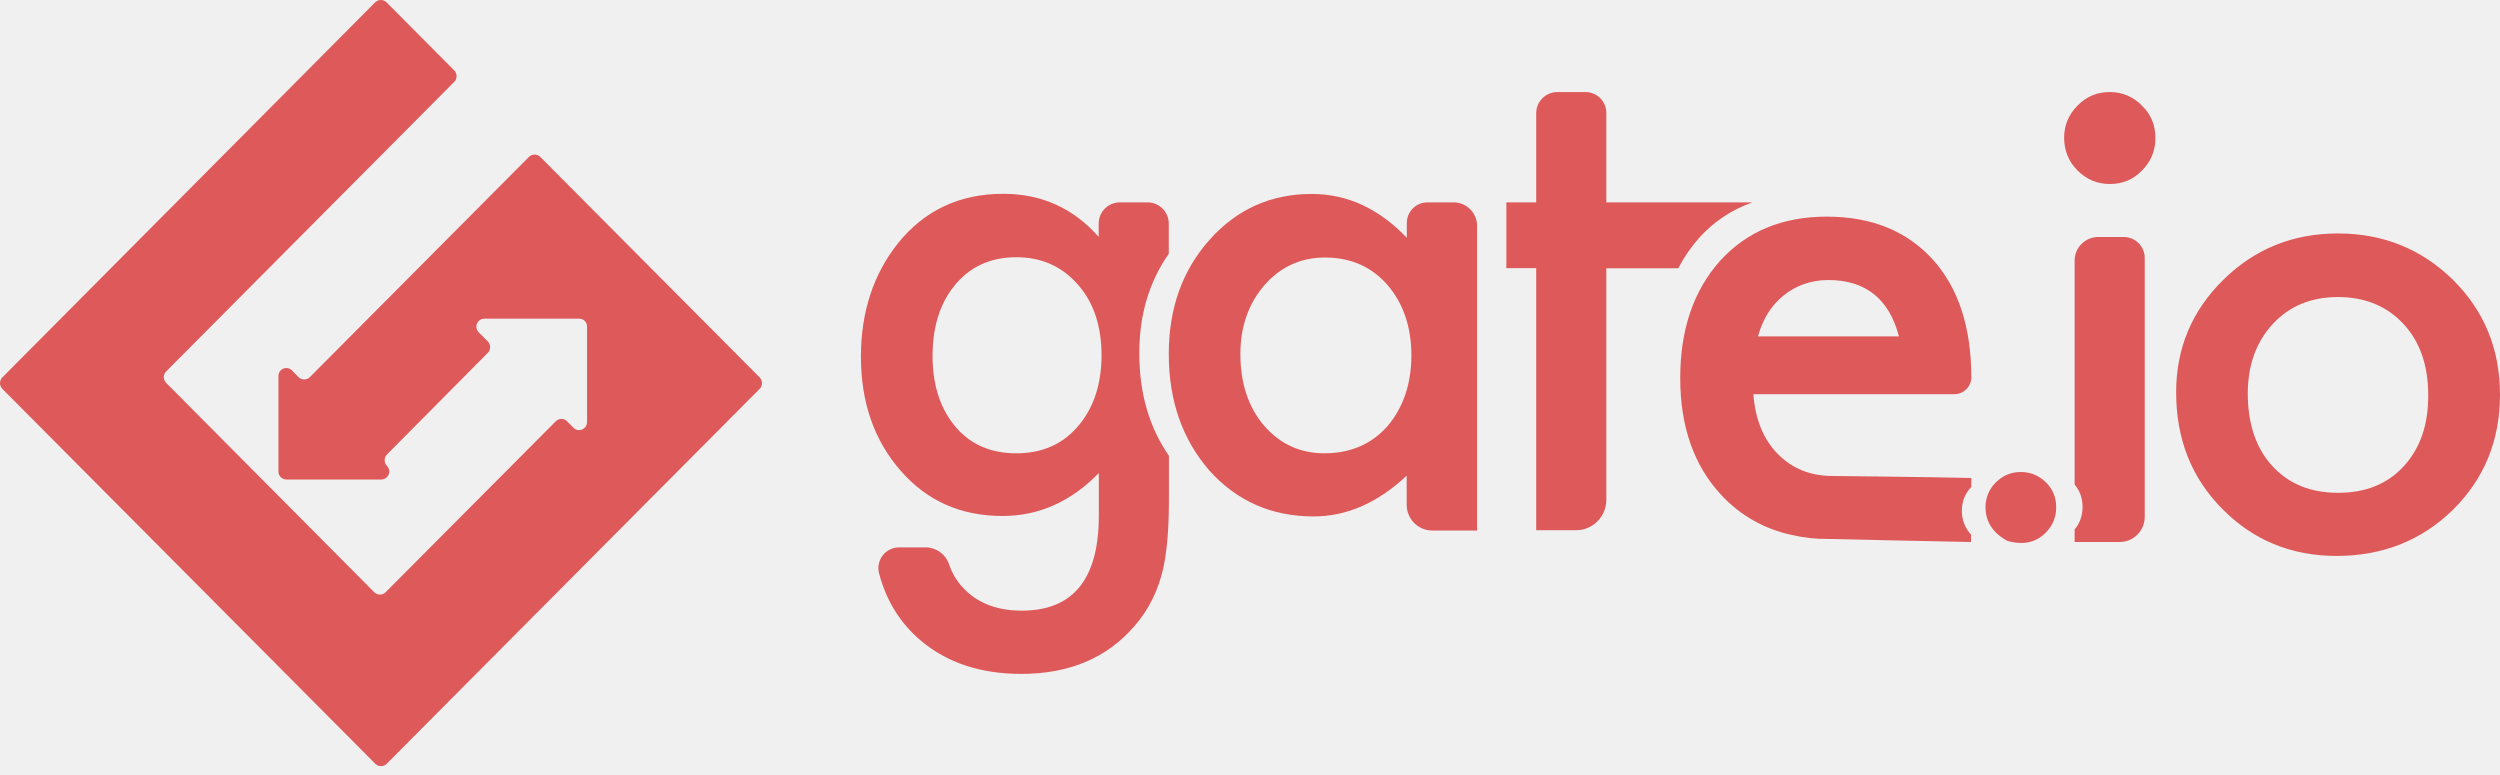
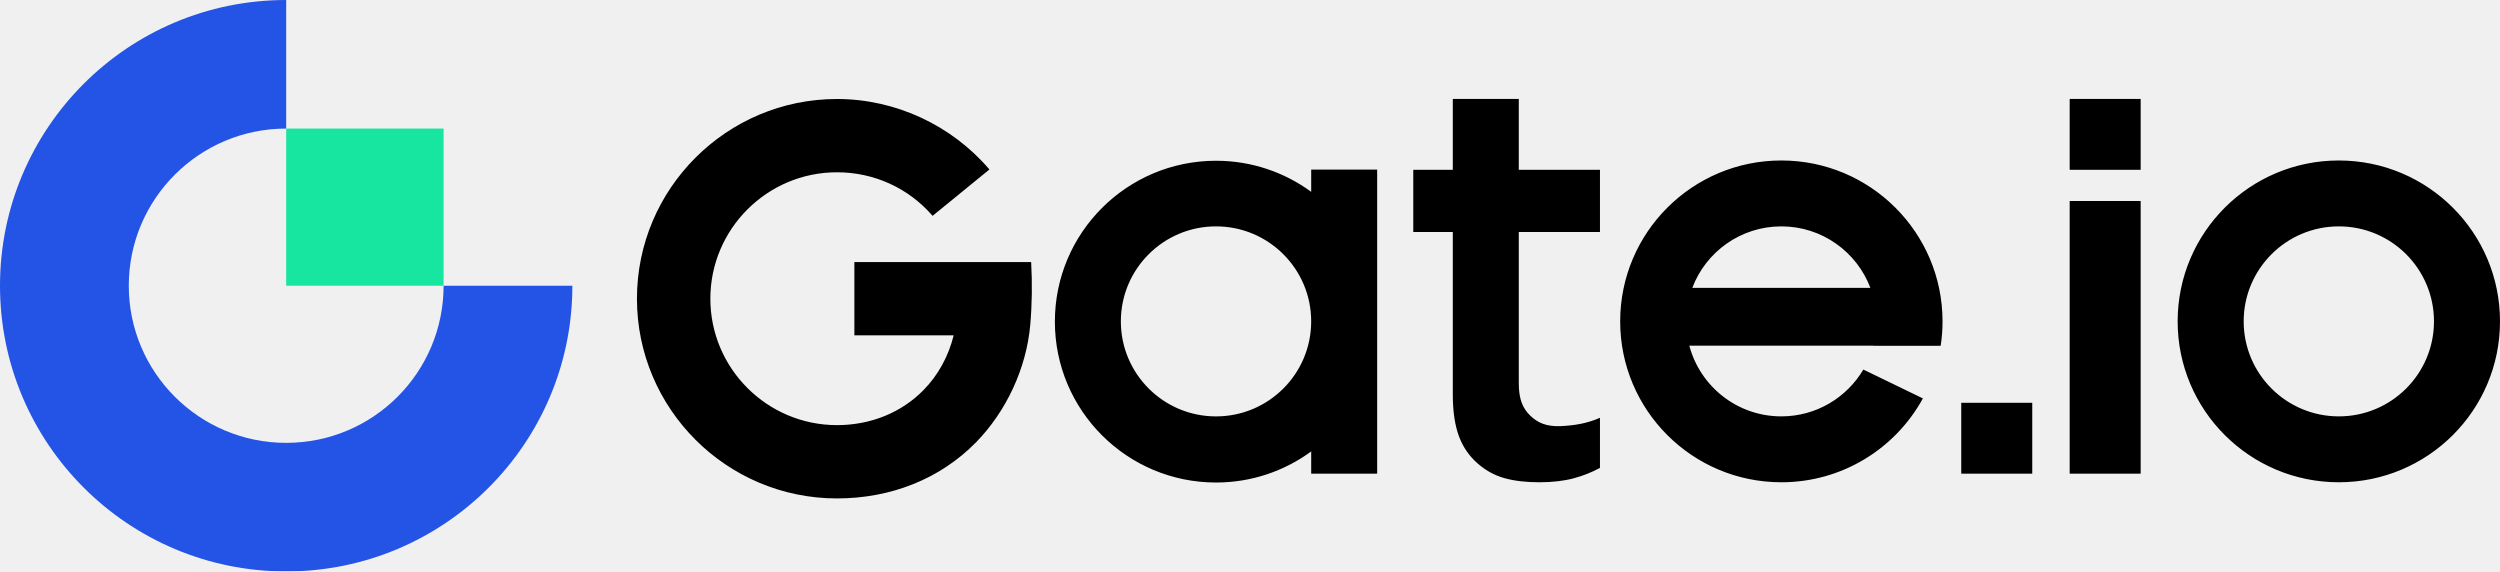
- <svg xmlns="http://www.w3.org/2000/svg" class="partner-size" width="100" height="31" viewBox="0 0 100 31" fill="none">
-   <g clip-path="url(#clip0_205_75)" fill="#DE5959">
-     <path d="m11.942 15.087-.262-.27a.317.317 0 0 0-.543.227v3.817a.32.32 0 0 0 .317.319h3.798a.32.32 0 0 0 .226-.545.327.327 0 0 1 0-.454l4.036-4.069a.327.327 0 0 0 0-.453l-.366-.368a.32.32 0 0 1 .225-.545h3.792c.177 0 .317.14.317.319v3.817c0 .282-.341.43-.543.227l-.256-.258a.312.312 0 0 0-.45 0l-6.81 6.84a.323.323 0 0 1-.451 0l-8.327-8.378a.321.321 0 0 1 0-.453L18.172 3.272a.327.327 0 0 0 0-.453L15.46.092a.323.323 0 0 0-.452 0L.091 15.099a.327.327 0 0 0 0 .453l14.924 15.001c.122.123.329.123.45 0l14.924-15a.327.327 0 0 0 0-.454L21.61 6.275a.323.323 0 0 0-.451 0l-8.767 8.812a.323.323 0 0 1-.45 0Zm68.886 3.793c-.384 0-.72.14-.994.417a1.367 1.367 0 0 0-.414.986c0 .582.292 1.036.877 1.354.64.178 1.153.062 1.537-.337.28-.282.414-.619.414-1.01 0-.4-.14-.73-.414-1-.28-.27-.61-.41-1.006-.41ZM58.15 8.095h-1.054a.822.822 0 0 0-.823.827v.588c-1.122-1.17-2.384-1.752-3.804-1.752-1.634 0-3 .613-4.084 1.832-1.092 1.22-1.634 2.745-1.634 4.571 0 1.863.542 3.414 1.627 4.664 1.098 1.22 2.488 1.832 4.164 1.832 1.329 0 2.573-.546 3.725-1.63v1.164c0 .564.457 1.03 1.018 1.03h1.798V9.045a.938.938 0 0 0-.933-.95Zm-2.657 8.959c-.64.717-1.482 1.078-2.518 1.078-.976 0-1.78-.374-2.42-1.115-.622-.735-.94-1.691-.94-2.856 0-1.09.324-2.016.964-2.757.646-.736 1.457-1.103 2.42-1.103 1.024 0 1.853.361 2.494 1.09.64.742.963 1.686.963 2.832-.006 1.145-.33 2.09-.963 2.83Zm-8.742-6.9V8.947a.848.848 0 0 0-.848-.852h-1.11c-.468 0-.846.38-.846.852v.527c-1.012-1.146-2.286-1.722-3.817-1.722-1.743 0-3.151.661-4.212 1.979-.987 1.244-1.481 2.758-1.481 4.534 0 1.833.53 3.359 1.597 4.572 1.055 1.207 2.408 1.802 4.066 1.802 1.45 0 2.737-.57 3.853-1.716v1.703c0 2.531-1.024 3.8-3.079 3.8-1.115 0-1.963-.38-2.542-1.14a2.506 2.506 0 0 1-.372-.723.991.991 0 0 0-.938-.668H35.96a.83.83 0 0 0-.799 1.035c.293 1.11.854 2.01 1.689 2.709 1.048.876 2.383 1.317 3.999 1.317 1.92 0 3.426-.637 4.523-1.905.58-.662.97-1.453 1.17-2.372.068-.33.122-.723.159-1.158.037-.435.055-.944.055-1.52v-1.77c-.786-1.14-1.183-2.495-1.183-4.082-.006-1.544.39-2.874 1.177-3.995Zm-3.554 6.802c-.622.784-1.47 1.176-2.542 1.176-1.073 0-1.914-.386-2.518-1.164-.555-.71-.835-1.618-.835-2.733 0-1.128.28-2.047.835-2.758.616-.79 1.457-1.188 2.518-1.188 1 0 1.816.361 2.456 1.09.634.711.951 1.661.951 2.844-.006 1.109-.292 2.022-.865 2.733Zm26.871-8.849v-.012h-5.815V4.516a.832.832 0 0 0-.83-.833H62.29a.845.845 0 0 0-.842.845v3.567h-1.194v2.629h1.194v10.484h1.598c.664 0 1.2-.539 1.207-1.207V10.73h2.877c.226-.435.506-.84.829-1.207a5.11 5.11 0 0 1 2.11-1.416Zm14.314-4.424c-.5 0-.927.178-1.28.54-.354.36-.537.783-.537 1.28 0 .52.177.956.537 1.317.36.362.792.54 1.298.54s.933-.178 1.28-.54c.36-.361.537-.79.537-1.305 0-.509-.177-.938-.537-1.287a1.745 1.745 0 0 0-1.298-.545Zm.567 5.797H83.93a.944.944 0 0 0-.945.95v8.952c.213.252.317.552.317.895 0 .343-.104.65-.317.9v.503h1.804c.555 0 1-.453 1-1.005V10.32a.84.84 0 0 0-.841-.84Zm13.186 1.728c-1.262-1.244-2.805-1.87-4.615-1.87-1.805 0-3.335.62-4.59 1.857-1.256 1.238-1.884 2.733-1.884 4.498 0 1.87.615 3.426 1.847 4.664 1.231 1.25 2.755 1.88 4.572 1.88 1.835 0 3.39-.612 4.651-1.844 1.25-1.238 1.884-2.77 1.884-4.602 0-1.814-.622-3.34-1.865-4.583Zm-1.988 7.445c-.652.71-1.53 1.06-2.627 1.06-1.091 0-1.97-.355-2.634-1.078-.646-.711-.975-1.68-.975-2.893 0-1.133.335-2.065 1-2.782.664-.717 1.53-1.078 2.603-1.078 1.085 0 1.963.361 2.627 1.078.659.711.988 1.66.988 2.844.006 1.188-.323 2.132-.982 2.849Z" />
-     <path d="M71.11 18.157c-.578-.589-.901-1.391-.975-2.39h8.041c.366 0 .67-.294.677-.662 0-2.016-.518-3.59-1.543-4.725-1.042-1.145-2.456-1.715-4.242-1.715-1.768 0-3.189.588-4.262 1.765-1.066 1.194-1.597 2.757-1.597 4.687 0 1.949.549 3.511 1.646 4.688a5.34 5.34 0 0 0 2.816 1.593c.47.11.951.166 1.44.16 1.999.043 3.736.085 5.73.122v-.294a1.383 1.383 0 0 1-.366-.962c0-.368.128-.68.378-.95v-.355c-1.58-.037-5.395-.08-5.548-.08-.884 0-1.621-.294-2.194-.882Zm-.39-5.638c.177-.276.385-.508.629-.705.243-.196.518-.349.816-.453.299-.104.622-.16.963-.16 1.494 0 2.439.754 2.83 2.256h-5.64c.098-.35.232-.662.403-.938Z" />
+ <svg xmlns="http://www.w3.org/2000/svg" class="partner-size" width="140" height="32" viewBox="0 0 140 32" fill="none">
+   <mask id="mask0_531_38" style="mask-type:alpha" maskUnits="userSpaceOnUse" x="0" y="0" width="140" height="32">
+     <path class="fill" d="M0 0H140V32H0V0Z" fill="white" />
+   </mask>
+   <g mask="url(#mask0_531_38)">
+     <path class="fill" fill-rule="evenodd" clip-rule="evenodd" d="M115.902 9.51H119.877V5.541H115.902V9.51ZM94.769 16.12C95.528 14.109 97.474 12.677 99.755 12.677C102.036 12.677 103.981 14.109 104.741 16.12H94.769ZM99.755 8.987C94.771 8.987 90.73 13.021 90.73 17.997C90.73 22.974 94.771 27.007 99.755 27.007C103.175 27.007 106.15 25.109 107.682 22.311L104.347 20.695C103.42 22.264 101.711 23.317 99.755 23.317C97.284 23.317 95.206 21.637 94.603 19.359H104.906C104.906 19.361 104.905 19.363 104.905 19.365H108.678C108.747 18.919 108.782 18.462 108.782 17.997C108.782 13.021 104.74 8.987 99.755 8.987ZM109.83 26.527H113.806V22.558H109.83V26.527ZM115.902 26.527H119.877V11.255H115.902V26.527ZM130.975 23.317C128.032 23.317 125.646 20.935 125.646 17.997C125.646 15.059 128.032 12.677 130.975 12.677C133.918 12.677 136.303 15.059 136.303 17.997C136.303 20.935 133.918 23.317 130.975 23.317ZM130.973 8.987C125.989 8.987 121.948 13.021 121.948 17.997C121.948 22.974 125.989 27.007 130.973 27.007C135.959 27.007 140 22.974 140 17.997C140 13.021 135.959 8.987 130.973 8.987ZM47.845 14.676V18.78H53.405C53.114 19.953 52.541 21.004 51.718 21.843C50.477 23.11 48.755 23.807 46.871 23.807C42.961 23.807 39.78 20.632 39.78 16.728C39.78 12.824 42.961 9.648 46.871 9.648C48.966 9.648 50.891 10.543 52.225 12.087L55.408 9.49C53.298 7.021 50.167 5.544 46.871 5.544C40.694 5.544 35.669 10.561 35.669 16.728C35.669 22.895 40.694 27.912 46.871 27.912C49.87 27.912 52.635 26.833 54.656 24.771C56.352 23.04 57.476 20.626 57.693 18.207C57.798 17.028 57.808 15.856 57.745 14.676H47.845ZM68.097 23.318C65.154 23.318 62.768 20.935 62.768 17.997C62.768 15.059 65.154 12.677 68.097 12.677C71.04 12.677 73.426 15.059 73.426 17.997C73.426 20.935 71.04 23.318 68.097 23.318ZM73.427 10.742C71.933 9.649 70.091 9.002 68.097 9.002C63.113 9.002 59.073 13.036 59.073 18.011C59.073 22.987 63.113 27.021 68.097 27.021C70.091 27.021 71.933 26.374 73.427 25.28V26.527H77.121V9.496H73.427V10.742ZM85.052 5.541H81.357V9.51H79.143V12.991H81.357V22.101C81.357 23.042 81.475 23.833 81.71 24.454C81.942 25.069 82.295 25.55 82.716 25.925C83.142 26.307 83.642 26.604 84.235 26.773C84.838 26.942 85.502 27.007 86.205 27.007C86.932 27.007 87.58 26.932 88.134 26.783C88.647 26.645 89.14 26.45 89.598 26.203V23.398C88.869 23.712 88.188 23.826 87.41 23.862C86.59 23.901 86.105 23.667 85.701 23.282C85.277 22.88 85.052 22.355 85.052 21.475V12.991H89.598V9.51H85.052V5.541Z" fill="black" />
+     <path fill-rule="evenodd" clip-rule="evenodd" d="M16.026 24.8C11.159 24.8 7.212 20.86 7.212 16C7.212 11.14 11.159 7.2 16.026 7.2V-0C7.175 -0 0 7.163 0 16C0 24.836 7.175 32 16.026 32C24.878 32 32.053 24.836 32.053 16H24.841C24.841 20.86 20.895 24.8 16.026 24.8Z" fill="#2354E6" />
+     <path fill-rule="evenodd" clip-rule="evenodd" d="M16.026 16H24.841V7.2H16.026V16Z" fill="#17E6A1" />
  </g>
-   <defs>
-     <clipPath id="clip0_205_75">
-       <path fill="#fff" d="M0 0h100v30.645H0z" />
-     </clipPath>
-   </defs>
</svg>
